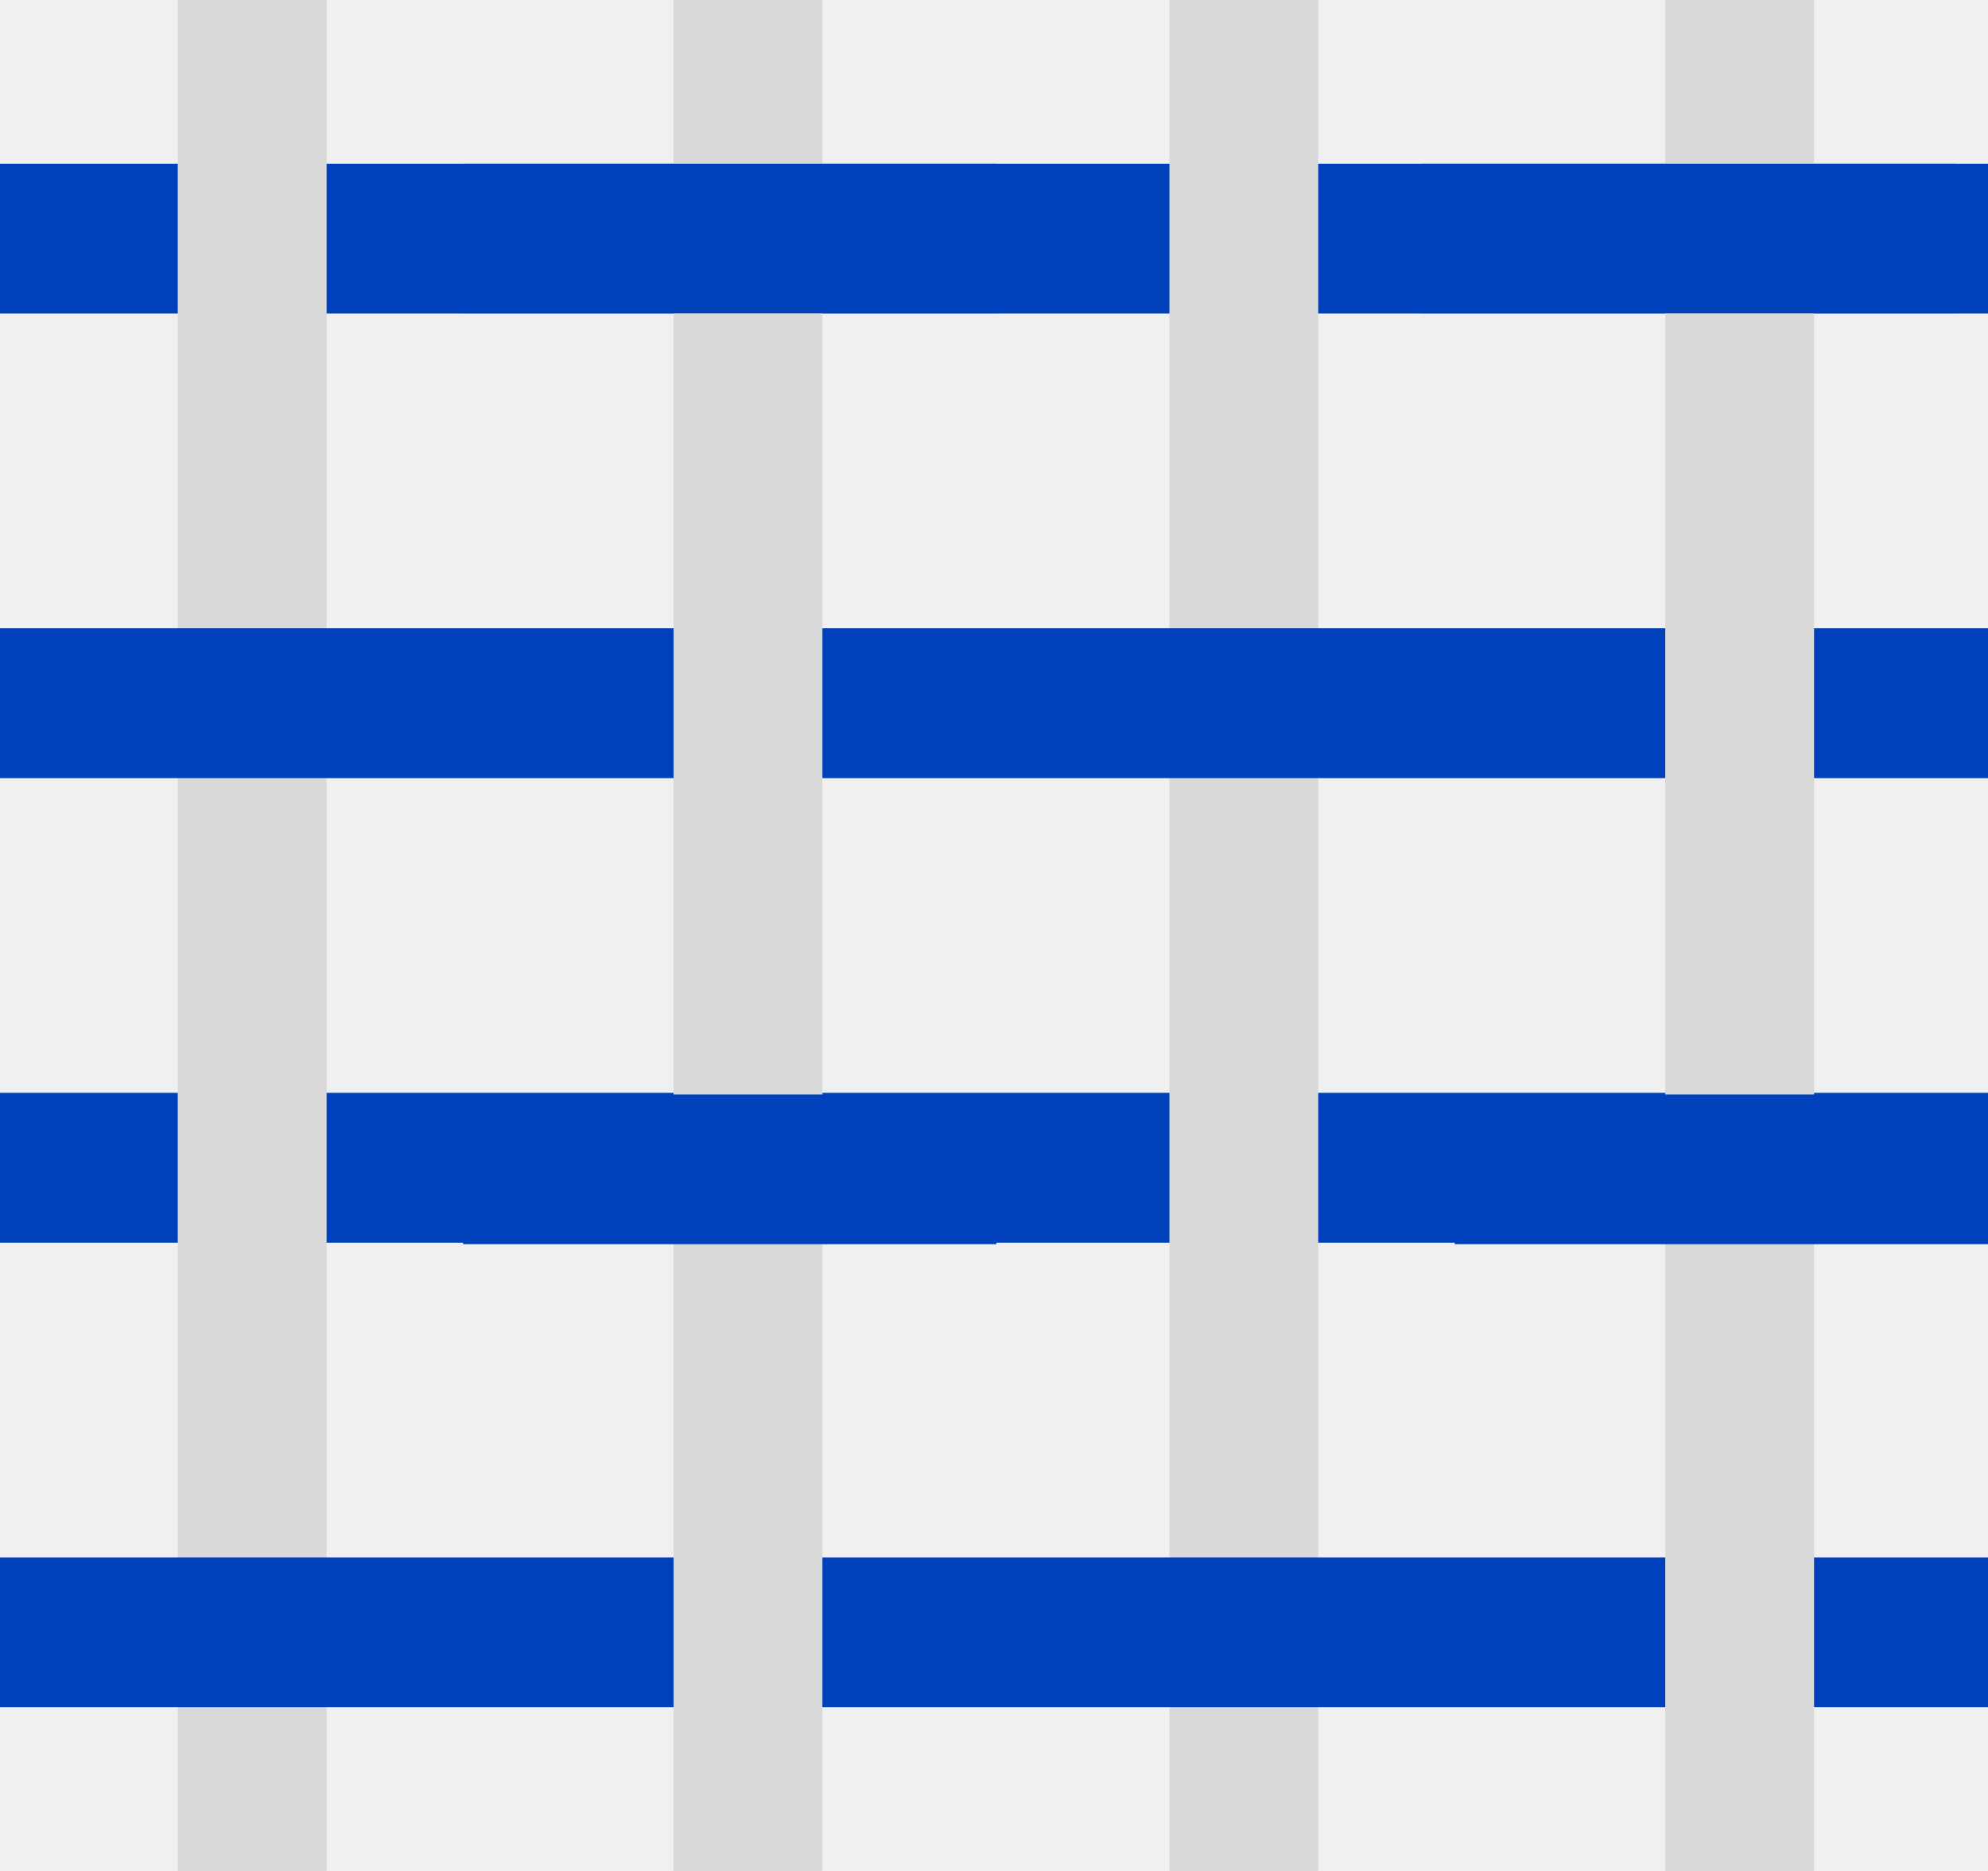
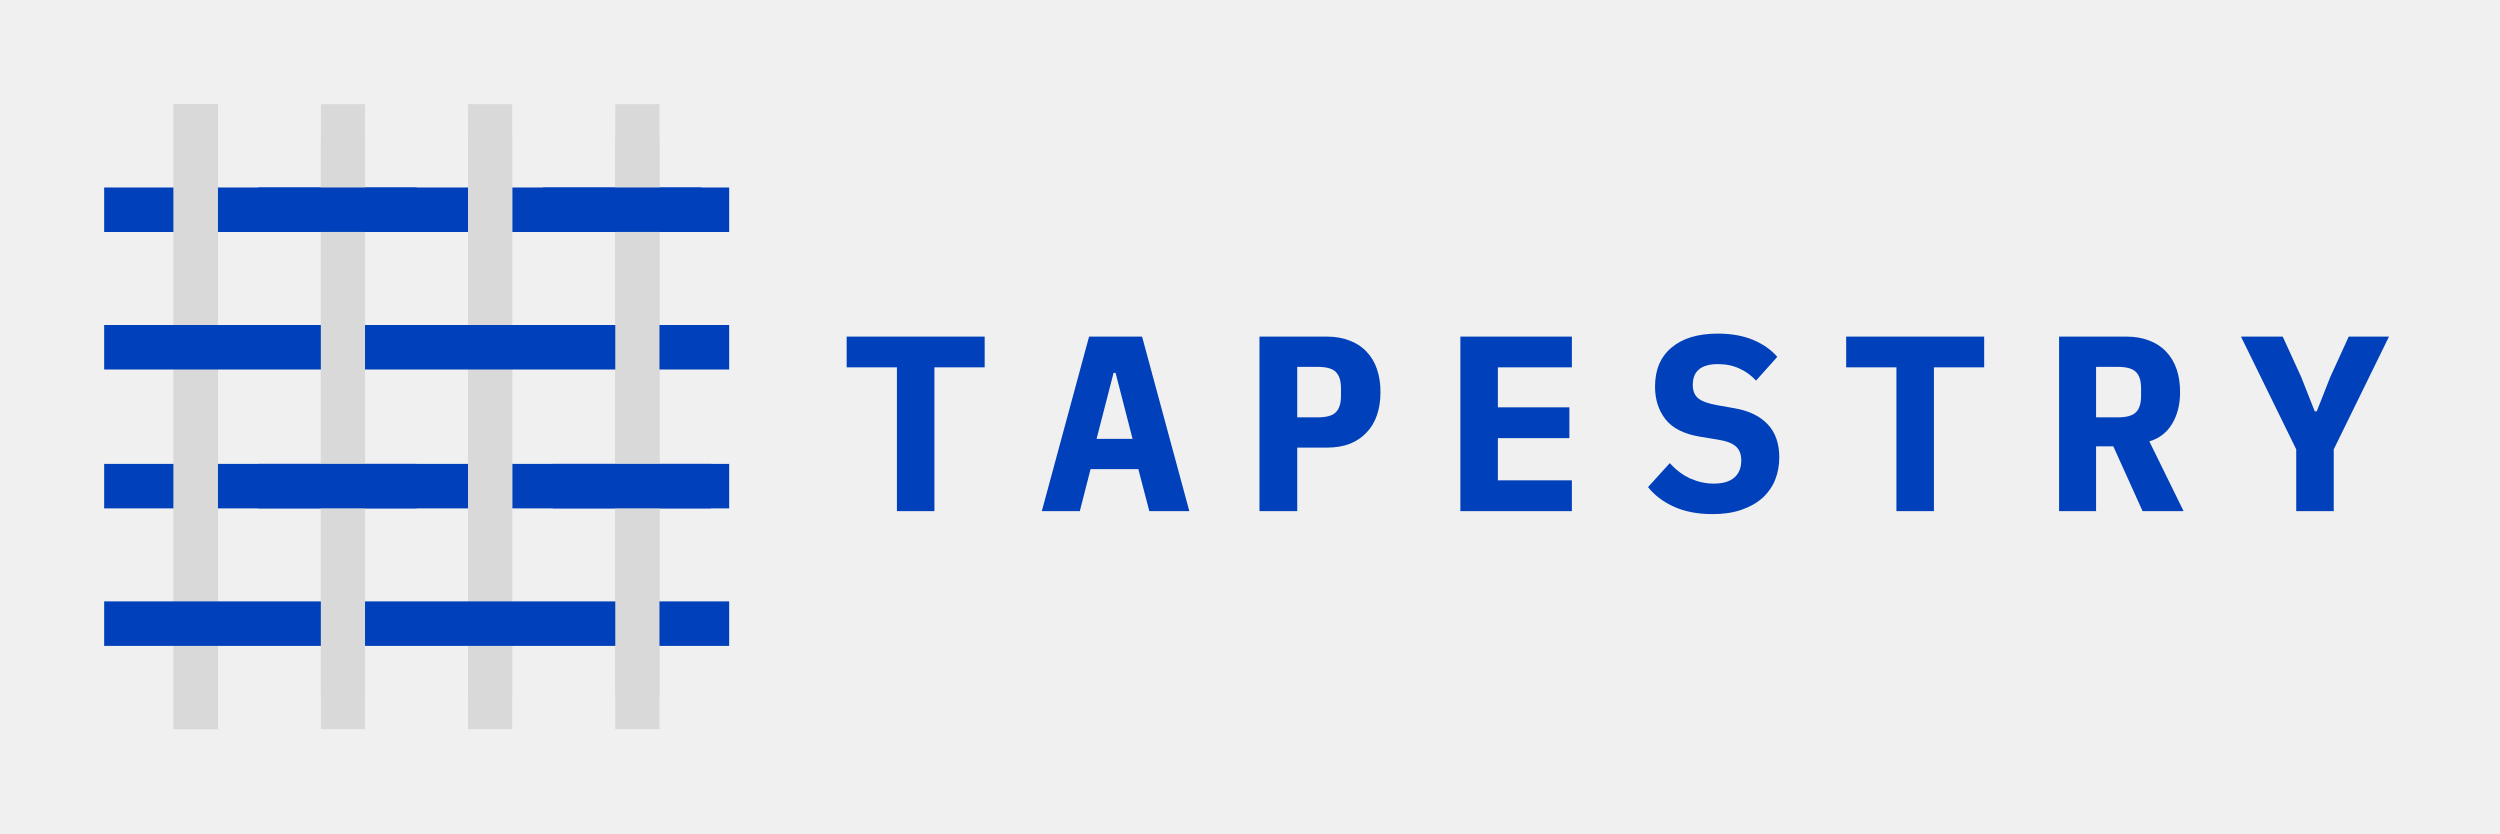
- <svg xmlns="http://www.w3.org/2000/svg" width="425" height="400" viewBox="0 0 425 400" fill="none">
-   <rect y="67.039" width="32.039" height="425" transform="rotate(-90 0 67.0388)" fill="#0040BA" />
-   <rect y="265.68" width="32.039" height="425" transform="rotate(-90 0 265.68)" fill="#0040BA" />
-   <rect x="38" width="31.818" height="400" fill="#D9D9D9" />
-   <rect x="250" width="31.818" height="400" fill="#D9D9D9" />
-   <rect y="166.359" width="32.039" height="425" transform="rotate(-90 0 166.359)" fill="#0040BA" />
-   <rect y="365" width="32.039" height="425" transform="rotate(-90 0 365)" fill="#0040BA" />
-   <rect x="144" width="31.818" height="400" fill="#D9D9D9" />
-   <rect x="356" width="31.818" height="400" fill="#D9D9D9" />
-   <rect x="99" y="67" width="32" height="114" transform="rotate(-90 99 67)" fill="#0040BA" />
-   <rect x="304" y="67" width="32" height="114" transform="rotate(-90 304 67)" fill="#0040BA" />
-   <rect x="99" y="266" width="32" height="114" transform="rotate(-90 99 266)" fill="#0040BA" />
-   <rect x="311" y="266" width="32" height="114" transform="rotate(-90 311 266)" fill="#0040BA" />
+ <svg xmlns="http://www.w3.org/2000/svg" width="1800" height="600" viewBox="0 0 1800 600" fill="none">
+   <g clip-path="url(#clip0_7_148)">
+     <path d="M672.781 264.5V368H645.781V264.5H609.601V242.36H708.961V264.5H672.781ZM827.511 368L819.591 337.76H785.211L777.471 368H750.111L784.131 242.36H822.291L856.311 368H827.511ZM803.211 268.46H801.771L789.531 315.98H815.451L803.211 268.46ZM906.821 368V242.36H955.421C961.541 242.36 967.001 243.32 971.801 245.24C976.601 247.04 980.621 249.68 983.861 253.16C987.221 256.64 989.741 260.84 991.421 265.76C993.101 270.68 993.941 276.2 993.941 282.32C993.941 288.44 993.101 293.96 991.421 298.88C989.741 303.8 987.221 308 983.861 311.48C980.621 314.96 976.601 317.66 971.801 319.58C967.001 321.38 961.541 322.28 955.421 322.28H934.001V368H906.821ZM934.001 300.5H948.581C954.941 300.5 959.321 299.3 961.721 296.9C964.241 294.5 965.501 290.54 965.501 285.02V279.62C965.501 274.1 964.241 270.14 961.721 267.74C959.321 265.34 954.941 264.14 948.581 264.14H934.001V300.5ZM1051.47 368V242.36H1131.75V264.5H1078.47V293.3H1129.95V315.44H1078.47V345.86H1131.75V368H1051.47ZM1233.02 370.16C1222.46 370.16 1213.28 368.42 1205.48 364.94C1197.68 361.46 1191.38 356.72 1186.58 350.72L1202.24 333.44C1206.8 338.48 1211.78 342.2 1217.18 344.6C1222.7 347 1228.28 348.2 1233.92 348.2C1240.4 348.2 1245.32 346.76 1248.68 343.88C1252.04 341 1253.72 336.86 1253.72 331.46C1253.72 327.02 1252.4 323.66 1249.76 321.38C1247.24 319.1 1242.92 317.48 1236.8 316.52L1223.66 314.36C1212.38 312.44 1204.22 308.3 1199.18 301.94C1194.14 295.46 1191.62 287.6 1191.62 278.36C1191.62 266.24 1195.58 256.88 1203.5 250.28C1211.42 243.56 1222.52 240.2 1236.8 240.2C1246.52 240.2 1254.98 241.7 1262.18 244.7C1269.38 247.7 1275.2 251.78 1279.64 256.94L1264.34 274.04C1260.98 270.32 1257.02 267.44 1252.46 265.4C1247.9 263.24 1242.74 262.16 1236.98 262.16C1224.86 262.16 1218.8 267.14 1218.8 277.1C1218.8 281.42 1220.12 284.66 1222.76 286.82C1225.52 288.98 1229.96 290.6 1236.08 291.68L1249.22 294.02C1259.42 295.82 1267.28 299.66 1272.8 305.54C1278.32 311.42 1281.08 319.34 1281.08 329.3C1281.08 335.18 1280.06 340.64 1278.02 345.68C1275.98 350.6 1272.92 354.92 1268.84 358.64C1264.76 362.24 1259.72 365.06 1253.72 367.1C1247.84 369.14 1240.94 370.16 1233.02 370.16ZM1392.43 264.5V368H1365.43V264.5H1329.25V242.36H1428.61V264.5H1392.43ZM1509.18 368H1482.54V242.36H1531.14C1537.26 242.36 1542.72 243.32 1547.52 245.24C1552.32 247.04 1556.34 249.68 1559.58 253.16C1562.94 256.64 1565.46 260.84 1567.14 265.76C1568.82 270.68 1569.66 276.2 1569.66 282.32C1569.66 291.2 1567.74 298.82 1563.9 305.18C1560.06 311.54 1554.6 315.74 1547.52 317.78L1572.18 368H1542.66L1521.6 321.38H1509.18V368ZM1524.66 300.5C1531.02 300.5 1535.4 299.3 1537.8 296.9C1540.32 294.5 1541.58 290.54 1541.58 285.02V279.62C1541.58 274.1 1540.32 270.14 1537.8 267.74C1535.4 265.34 1531.02 264.14 1524.66 264.14H1509.18V300.5H1524.66ZM1653.29 368V323.54L1613.51 242.36H1643.57L1656.89 271.52L1666.61 296.18H1668.05L1677.77 271.52L1691.09 242.36H1720.07L1680.29 323.54V368H1653.29Z" fill="#0040BA" />
+     <rect x="75" y="167.039" width="32.039" height="450" transform="rotate(-90 75 167.039)" fill="#0040BA" />
+     <rect x="75" y="366.039" width="32.039" height="450" transform="rotate(-90 75 366.039)" fill="#0040BA" />
+     <rect x="125" y="75" width="31.818" height="450" fill="#D9D9D9" />
+     <rect x="125" y="75" width="31.818" height="450" fill="#D9D9D9" />
+     <rect x="231" y="75" width="31.818" height="450" fill="#D9D9D9" />
+     <rect x="337" y="75" width="31.818" height="450" fill="#D9D9D9" />
+     <rect x="443" y="75" width="31.818" height="450" fill="#D9D9D9" />
+     <rect x="337" y="100" width="31.818" height="400" fill="#D9D9D9" />
+     <rect x="75" y="266.039" width="32.039" height="450" transform="rotate(-90 75 266.039)" fill="#0040BA" />
+     <rect x="75" y="465.039" width="32.039" height="450" transform="rotate(-90 75 465.039)" fill="#0040BA" />
+     <rect x="231" y="100" width="31.818" height="400" fill="#D9D9D9" />
+     <rect x="443" y="100" width="31.818" height="400" fill="#D9D9D9" />
+     <rect x="186" y="167" width="32" height="114" transform="rotate(-90 186 167)" fill="#0040BA" />
+     <rect x="391" y="167" width="32" height="114" transform="rotate(-90 391 167)" fill="#0040BA" />
+     <rect x="186" y="366" width="32" height="114" transform="rotate(-90 186 366)" fill="#0040BA" />
+     <rect x="398" y="366" width="32" height="114" transform="rotate(-90 398 366)" fill="#0040BA" />
+   </g>
+   <defs>
+     <clipPath id="clip0_7_148">
+       <rect width="1800" height="600" fill="white" />
+     </clipPath>
+   </defs>
</svg>
